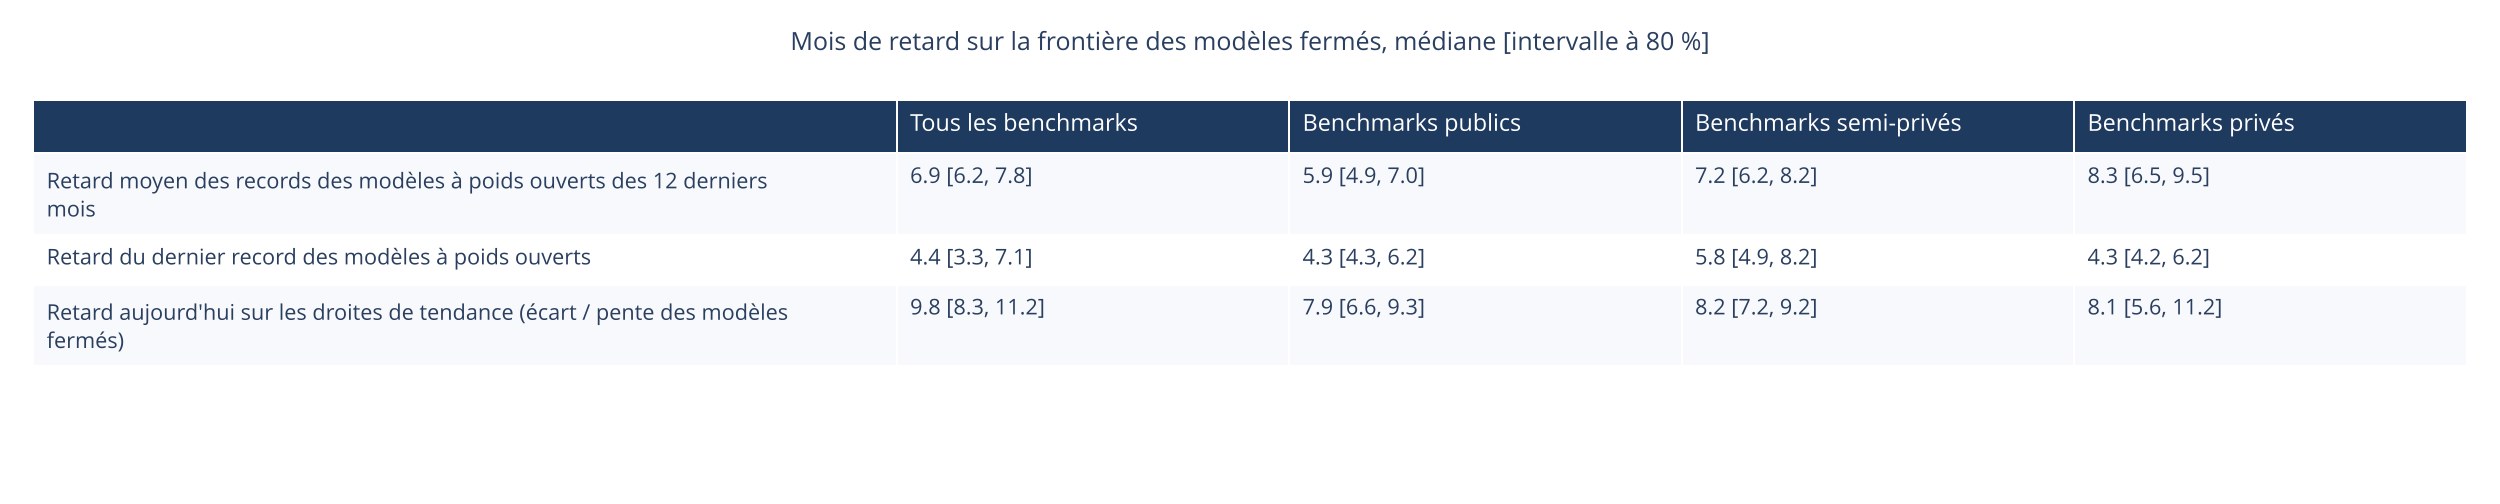
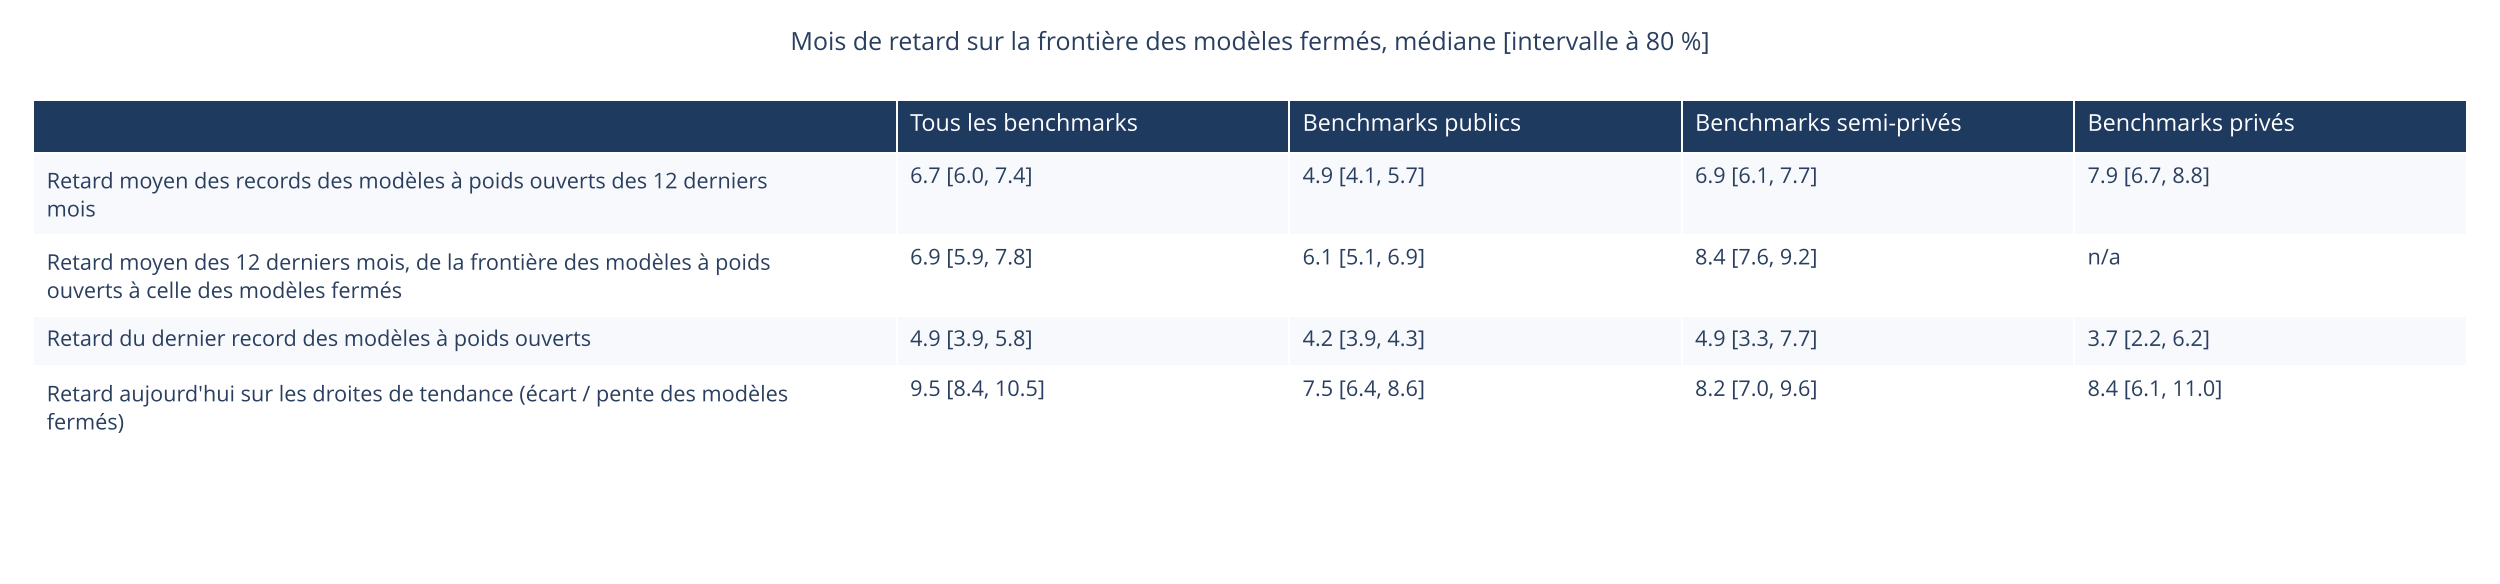
- <svg xmlns="http://www.w3.org/2000/svg" class="main-svg" width="1500" height="302" style="" viewBox="0 0 1500 302">
-   <rect x="0" y="0" width="1500" height="302" style="fill: rgb(255, 255, 255); fill-opacity: 1;" />
-   <defs id="defs-4c77f5">
+ <svg xmlns="http://www.w3.org/2000/svg" class="main-svg" width="1500" height="350" style="" viewBox="0 0 1500 350">
+   <rect x="0" y="0" width="1500" height="350" style="fill: rgb(255, 255, 255); fill-opacity: 1;" />
+   <defs id="defs-507c0b">
    <g class="clips" />
    <g class="gradients" />
    <g class="patterns" />
  </defs>
  <g class="bglayer" />
  <g class="layer-below">
    <g class="imagelayer" />
    <g class="shapelayer" />
  </g>
  <g class="cartesianlayer" />
  <g class="polarlayer" />
  <g class="smithlayer" />
  <g class="ternarylayer" />
  <g class="geolayer" />
  <g class="funnelarealayer" />
  <g class="pielayer" />
  <g class="iciclelayer" />
  <g class="treemaplayer" />
  <g class="sunburstlayer" />
  <g class="glimages" />
-   <g class="table" overflow="visible" width="1500" height="302" transform="" style="box-sizing: content-box; position: absolute; left: 0px; overflow: visible; shape-rendering: crispedges; pointer-events: all;">
-     <g class="table-control-view" transform="translate(20,60)" clip-path="url(#clip4c77f5_scrollAreaBottomClip_2de0catrue)" style="box-sizing: content-box;">
-       <rect class="scroll-background" fill="none" width="1460" height="232" />
-       <g class="y-column" transform="" clip-path="url(#clip4c77f5_columnBoundaryClippath_2de0catrue_0)">
+   <g class="table" overflow="visible" width="1500" height="350" transform="" style="box-sizing: content-box; position: absolute; left: 0px; overflow: visible; shape-rendering: crispedges; pointer-events: all;">
+     <g class="table-control-view" transform="translate(20,60)" clip-path="url(#clip507c0b_scrollAreaBottomClip_b8bd2etrue)" style="box-sizing: content-box;">
+       <rect class="scroll-background" fill="none" width="1460" height="280" />
+       <g class="y-column" transform="" clip-path="url(#clip507c0b_columnBoundaryClippath_b8bd2etrue_0)">
        <g class="column-block" id="cells1" transform="" style="cursor: default;">
          <g class="column-cells">
            <g class="column-cell" transform="translate(0,32)">
              <rect class="cell-rect" width="518.065" stroke-width="1" style="stroke: rgb(255, 255, 255); stroke-opacity: 1; fill: rgb(247, 249, 252); fill-opacity: 1;" height="48.9" />
              <g class="cell-text-holder" transform="translate(8,21)" style="shape-rendering: geometricprecision;">
                <text class="cell-text" dy="0" x="0" y="0" style="cursor: auto; font-family: 'Open Sans', verdana, arial, sans-serif; font-size: 13px; fill: rgb(42, 63, 95); fill-opacity: 1; white-space: pre;">
                  <tspan class="line" dy="0em" x="0" y="0">Retard moyen des records des modèles à poids ouverts des 12 derniers</tspan>
                  <tspan class="line" dy="1.3em" x="0" y="0">mois</tspan>
                </text>
              </g>
            </g>
            <g class="column-cell" transform="translate(0,80.9)">
-               <rect class="cell-rect" width="518.065" stroke-width="1" style="stroke: rgb(255, 255, 255); stroke-opacity: 1; fill: rgb(255, 255, 255); fill-opacity: 1;" height="30" />
+               <rect class="cell-rect" width="518.065" stroke-width="1" style="stroke: rgb(255, 255, 255); stroke-opacity: 1; fill: rgb(255, 255, 255); fill-opacity: 1;" height="48.9" />
+               <g class="cell-text-holder" transform="translate(8,21)" style="shape-rendering: geometricprecision;">
+                 <text class="cell-text" dy="0" x="0" y="0" style="cursor: auto; font-family: 'Open Sans', verdana, arial, sans-serif; font-size: 13px; fill: rgb(42, 63, 95); fill-opacity: 1; white-space: pre;">
+                   <tspan class="line" dy="0em" x="0" y="0">Retard moyen des 12 derniers mois, de la frontière des modèles à poids</tspan>
+                   <tspan class="line" dy="1.3em" x="0" y="0">ouverts à celle des modèles fermés</tspan>
+                 </text>
+               </g>
+             </g>
+             <g class="column-cell" transform="translate(0,129.8)">
+               <rect class="cell-rect" width="518.065" stroke-width="1" style="stroke: rgb(255, 255, 255); stroke-opacity: 1; fill: rgb(247, 249, 252); fill-opacity: 1;" height="30" />
              <g class="cell-text-holder" transform="translate(8,8)" text-anchor="start" style="shape-rendering: geometricprecision;">
                <text class="cell-text" dy="0.75em" x="0" y="0" style="cursor: auto; font-family: 'Open Sans', verdana, arial, sans-serif; font-size: 13px; fill: rgb(42, 63, 95); fill-opacity: 1; white-space: pre;">Retard du dernier record des modèles à poids ouverts</text>
              </g>
            </g>
-             <g class="column-cell" transform="translate(0,110.9)">
-               <rect class="cell-rect" width="518.065" stroke-width="1" style="stroke: rgb(255, 255, 255); stroke-opacity: 1; fill: rgb(247, 249, 252); fill-opacity: 1;" height="48.9" />
+             <g class="column-cell" transform="translate(0,159.8)">
+               <rect class="cell-rect" width="518.065" stroke-width="1" style="stroke: rgb(255, 255, 255); stroke-opacity: 1; fill: rgb(255, 255, 255); fill-opacity: 1;" height="48.9" />
              <g class="cell-text-holder" transform="translate(8,21)" style="shape-rendering: geometricprecision;">
                <text class="cell-text" dy="0" x="0" y="0" style="cursor: auto; font-family: 'Open Sans', verdana, arial, sans-serif; font-size: 13px; fill: rgb(42, 63, 95); fill-opacity: 1; white-space: pre;">
                  <tspan class="line" dy="0em" x="0" y="0">Retard aujourd'hui sur les droites de tendance (écart / pente des modèles</tspan>
                  <tspan class="line" dy="1.3em" x="0" y="0">fermés)</tspan>
                </text>
              </g>
            </g>
          </g>
        </g>
        <g class="column-block" id="cells2" transform="" style="cursor: default;">
          <g class="column-cells" />
        </g>
        <g class="column-block" id="header" style="cursor: ew-resize;">
          <g class="column-cells">
            <g class="column-cell" transform="">
              <rect class="cell-rect" width="518.065" stroke-width="1" style="stroke: rgb(255, 255, 255); stroke-opacity: 1; fill: rgb(31, 58, 95); fill-opacity: 1;" height="32" />
              <g class="cell-text-holder" transform="translate(8,8)" text-anchor="start" style="shape-rendering: geometricprecision;">
                <text class="cell-text" dy="0.75em" style="cursor: auto; font-family: 'Open Sans', verdana, arial, sans-serif; font-size: 14px; fill: rgb(255, 255, 255); fill-opacity: 1;" />
              </g>
            </g>
          </g>
        </g>
        <g class="column-boundary" />
-         <clipPath class="column-boundary-clippath" id="clip4c77f5_columnBoundaryClippath_2de0catrue_0">
-           <rect class="column-boundary-rect" fill="none" width="520.065" height="239" x="-1" y="-1" />
-         </clipPath>
-       </g>
-       <g class="y-column" transform="translate(518.0645,0)" clip-path="url(#clip4c77f5_columnBoundaryClippath_2de0catrue_1)">
-         <g class="column-block" id="cells1" transform="" style="cursor: default;">
-           <g class="column-cells">
-             <g class="column-cell" transform="translate(0,32)">
-               <rect class="cell-rect" width="235.484" stroke-width="1" style="stroke: rgb(255, 255, 255); stroke-opacity: 1; fill: rgb(247, 249, 252); fill-opacity: 1;" height="48.9" />
-               <g class="cell-text-holder" transform="translate(8,8)" text-anchor="start" style="shape-rendering: geometricprecision;">
-                 <text class="cell-text" dy="0.75em" x="0" y="0" style="cursor: auto; font-family: 'Open Sans', verdana, arial, sans-serif; font-size: 13px; fill: rgb(42, 63, 95); fill-opacity: 1; white-space: pre;">6.9 [6.2, 7.8]</text>
-               </g>
-             </g>
-             <g class="column-cell" transform="translate(0,80.9)">
-               <rect class="cell-rect" width="235.484" stroke-width="1" style="stroke: rgb(255, 255, 255); stroke-opacity: 1; fill: rgb(255, 255, 255); fill-opacity: 1;" height="30" />
-               <g class="cell-text-holder" transform="translate(8,8)" text-anchor="start" style="shape-rendering: geometricprecision;">
-                 <text class="cell-text" dy="0.75em" x="0" y="0" style="cursor: auto; font-family: 'Open Sans', verdana, arial, sans-serif; font-size: 13px; fill: rgb(42, 63, 95); fill-opacity: 1; white-space: pre;">4.4 [3.3, 7.1]</text>
-               </g>
-             </g>
-             <g class="column-cell" transform="translate(0,110.9)">
-               <rect class="cell-rect" width="235.484" stroke-width="1" style="stroke: rgb(255, 255, 255); stroke-opacity: 1; fill: rgb(247, 249, 252); fill-opacity: 1;" height="48.9" />
-               <g class="cell-text-holder" transform="translate(8,8)" text-anchor="start" style="shape-rendering: geometricprecision;">
-                 <text class="cell-text" dy="0.75em" x="0" y="0" style="cursor: auto; font-family: 'Open Sans', verdana, arial, sans-serif; font-size: 13px; fill: rgb(42, 63, 95); fill-opacity: 1; white-space: pre;">9.8 [8.3, 11.2]</text>
+         <clipPath class="column-boundary-clippath" id="clip507c0b_columnBoundaryClippath_b8bd2etrue_0">
+           <rect class="column-boundary-rect" fill="none" width="520.065" height="287" x="-1" y="-1" />
+         </clipPath>
+       </g>
+       <g class="y-column" transform="translate(518.0645,0)" clip-path="url(#clip507c0b_columnBoundaryClippath_b8bd2etrue_1)">
+         <g class="column-block" id="cells1" transform="" style="cursor: default;">
+           <g class="column-cells">
+             <g class="column-cell" transform="translate(0,32)">
+               <rect class="cell-rect" width="235.484" stroke-width="1" style="stroke: rgb(255, 255, 255); stroke-opacity: 1; fill: rgb(247, 249, 252); fill-opacity: 1;" height="48.9" />
+               <g class="cell-text-holder" transform="translate(8,8)" text-anchor="start" style="shape-rendering: geometricprecision;">
+                 <text class="cell-text" dy="0.75em" x="0" y="0" style="cursor: auto; font-family: 'Open Sans', verdana, arial, sans-serif; font-size: 13px; fill: rgb(42, 63, 95); fill-opacity: 1; white-space: pre;">6.7 [6.0, 7.4]</text>
+               </g>
+             </g>
+             <g class="column-cell" transform="translate(0,80.9)">
+               <rect class="cell-rect" width="235.484" stroke-width="1" style="stroke: rgb(255, 255, 255); stroke-opacity: 1; fill: rgb(255, 255, 255); fill-opacity: 1;" height="48.9" />
+               <g class="cell-text-holder" transform="translate(8,8)" text-anchor="start" style="shape-rendering: geometricprecision;">
+                 <text class="cell-text" dy="0.75em" x="0" y="0" style="cursor: auto; font-family: 'Open Sans', verdana, arial, sans-serif; font-size: 13px; fill: rgb(42, 63, 95); fill-opacity: 1; white-space: pre;">6.9 [5.9, 7.8]</text>
+               </g>
+             </g>
+             <g class="column-cell" transform="translate(0,129.8)">
+               <rect class="cell-rect" width="235.484" stroke-width="1" style="stroke: rgb(255, 255, 255); stroke-opacity: 1; fill: rgb(247, 249, 252); fill-opacity: 1;" height="30" />
+               <g class="cell-text-holder" transform="translate(8,8)" text-anchor="start" style="shape-rendering: geometricprecision;">
+                 <text class="cell-text" dy="0.75em" x="0" y="0" style="cursor: auto; font-family: 'Open Sans', verdana, arial, sans-serif; font-size: 13px; fill: rgb(42, 63, 95); fill-opacity: 1; white-space: pre;">4.9 [3.9, 5.8]</text>
+               </g>
+             </g>
+             <g class="column-cell" transform="translate(0,159.8)">
+               <rect class="cell-rect" width="235.484" stroke-width="1" style="stroke: rgb(255, 255, 255); stroke-opacity: 1; fill: rgb(255, 255, 255); fill-opacity: 1;" height="48.9" />
+               <g class="cell-text-holder" transform="translate(8,8)" text-anchor="start" style="shape-rendering: geometricprecision;">
+                 <text class="cell-text" dy="0.75em" x="0" y="0" style="cursor: auto; font-family: 'Open Sans', verdana, arial, sans-serif; font-size: 13px; fill: rgb(42, 63, 95); fill-opacity: 1; white-space: pre;">9.5 [8.4, 10.5]</text>
              </g>
            </g>
          </g>
        </g>
        <g class="column-block" id="cells2" transform="" style="cursor: default;">
          <g class="column-cells" />
        </g>
        <g class="column-block" id="header" style="cursor: ew-resize;">
          <g class="column-cells">
            <g class="column-cell" transform="">
              <rect class="cell-rect" width="235.484" stroke-width="1" style="stroke: rgb(255, 255, 255); stroke-opacity: 1; fill: rgb(31, 58, 95); fill-opacity: 1;" height="32" />
              <g class="cell-text-holder" transform="translate(8,8)" text-anchor="start" style="shape-rendering: geometricprecision;">
                <text class="cell-text" dy="0.75em" x="0" y="0" style="cursor: auto; font-family: 'Open Sans', verdana, arial, sans-serif; font-size: 14px; fill: rgb(255, 255, 255); fill-opacity: 1; white-space: pre;">Tous les benchmarks</text>
              </g>
            </g>
          </g>
        </g>
        <g class="column-boundary" />
-         <clipPath class="column-boundary-clippath" id="clip4c77f5_columnBoundaryClippath_2de0catrue_1">
-           <rect class="column-boundary-rect" fill="none" width="237.484" height="239" x="-1" y="-1" />
-         </clipPath>
-       </g>
-       <g class="y-column" transform="translate(753.5484,0)" clip-path="url(#clip4c77f5_columnBoundaryClippath_2de0catrue_2)">
-         <g class="column-block" id="cells1" transform="" style="cursor: default;">
-           <g class="column-cells">
-             <g class="column-cell" transform="translate(0,32)">
-               <rect class="cell-rect" width="235.484" stroke-width="1" style="stroke: rgb(255, 255, 255); stroke-opacity: 1; fill: rgb(247, 249, 252); fill-opacity: 1;" height="48.9" />
-               <g class="cell-text-holder" transform="translate(8,8)" text-anchor="start" style="shape-rendering: geometricprecision;">
-                 <text class="cell-text" dy="0.75em" x="0" y="0" style="cursor: auto; font-family: 'Open Sans', verdana, arial, sans-serif; font-size: 13px; fill: rgb(42, 63, 95); fill-opacity: 1; white-space: pre;">5.9 [4.9, 7.0]</text>
-               </g>
-             </g>
-             <g class="column-cell" transform="translate(0,80.9)">
-               <rect class="cell-rect" width="235.484" stroke-width="1" style="stroke: rgb(255, 255, 255); stroke-opacity: 1; fill: rgb(255, 255, 255); fill-opacity: 1;" height="30" />
-               <g class="cell-text-holder" transform="translate(8,8)" text-anchor="start" style="shape-rendering: geometricprecision;">
-                 <text class="cell-text" dy="0.75em" x="0" y="0" style="cursor: auto; font-family: 'Open Sans', verdana, arial, sans-serif; font-size: 13px; fill: rgb(42, 63, 95); fill-opacity: 1; white-space: pre;">4.3 [4.3, 6.2]</text>
-               </g>
-             </g>
-             <g class="column-cell" transform="translate(0,110.9)">
-               <rect class="cell-rect" width="235.484" stroke-width="1" style="stroke: rgb(255, 255, 255); stroke-opacity: 1; fill: rgb(247, 249, 252); fill-opacity: 1;" height="48.9" />
-               <g class="cell-text-holder" transform="translate(8,8)" text-anchor="start" style="shape-rendering: geometricprecision;">
-                 <text class="cell-text" dy="0.75em" x="0" y="0" style="cursor: auto; font-family: 'Open Sans', verdana, arial, sans-serif; font-size: 13px; fill: rgb(42, 63, 95); fill-opacity: 1; white-space: pre;">7.9 [6.6, 9.3]</text>
+         <clipPath class="column-boundary-clippath" id="clip507c0b_columnBoundaryClippath_b8bd2etrue_1">
+           <rect class="column-boundary-rect" fill="none" width="237.484" height="287" x="-1" y="-1" />
+         </clipPath>
+       </g>
+       <g class="y-column" transform="translate(753.5484,0)" clip-path="url(#clip507c0b_columnBoundaryClippath_b8bd2etrue_2)">
+         <g class="column-block" id="cells1" transform="" style="cursor: default;">
+           <g class="column-cells">
+             <g class="column-cell" transform="translate(0,32)">
+               <rect class="cell-rect" width="235.484" stroke-width="1" style="stroke: rgb(255, 255, 255); stroke-opacity: 1; fill: rgb(247, 249, 252); fill-opacity: 1;" height="48.9" />
+               <g class="cell-text-holder" transform="translate(8,8)" text-anchor="start" style="shape-rendering: geometricprecision;">
+                 <text class="cell-text" dy="0.75em" x="0" y="0" style="cursor: auto; font-family: 'Open Sans', verdana, arial, sans-serif; font-size: 13px; fill: rgb(42, 63, 95); fill-opacity: 1; white-space: pre;">4.9 [4.1, 5.7]</text>
+               </g>
+             </g>
+             <g class="column-cell" transform="translate(0,80.9)">
+               <rect class="cell-rect" width="235.484" stroke-width="1" style="stroke: rgb(255, 255, 255); stroke-opacity: 1; fill: rgb(255, 255, 255); fill-opacity: 1;" height="48.9" />
+               <g class="cell-text-holder" transform="translate(8,8)" text-anchor="start" style="shape-rendering: geometricprecision;">
+                 <text class="cell-text" dy="0.75em" x="0" y="0" style="cursor: auto; font-family: 'Open Sans', verdana, arial, sans-serif; font-size: 13px; fill: rgb(42, 63, 95); fill-opacity: 1; white-space: pre;">6.1 [5.1, 6.9]</text>
+               </g>
+             </g>
+             <g class="column-cell" transform="translate(0,129.8)">
+               <rect class="cell-rect" width="235.484" stroke-width="1" style="stroke: rgb(255, 255, 255); stroke-opacity: 1; fill: rgb(247, 249, 252); fill-opacity: 1;" height="30" />
+               <g class="cell-text-holder" transform="translate(8,8)" text-anchor="start" style="shape-rendering: geometricprecision;">
+                 <text class="cell-text" dy="0.75em" x="0" y="0" style="cursor: auto; font-family: 'Open Sans', verdana, arial, sans-serif; font-size: 13px; fill: rgb(42, 63, 95); fill-opacity: 1; white-space: pre;">4.2 [3.9, 4.3]</text>
+               </g>
+             </g>
+             <g class="column-cell" transform="translate(0,159.8)">
+               <rect class="cell-rect" width="235.484" stroke-width="1" style="stroke: rgb(255, 255, 255); stroke-opacity: 1; fill: rgb(255, 255, 255); fill-opacity: 1;" height="48.9" />
+               <g class="cell-text-holder" transform="translate(8,8)" text-anchor="start" style="shape-rendering: geometricprecision;">
+                 <text class="cell-text" dy="0.75em" x="0" y="0" style="cursor: auto; font-family: 'Open Sans', verdana, arial, sans-serif; font-size: 13px; fill: rgb(42, 63, 95); fill-opacity: 1; white-space: pre;">7.5 [6.4, 8.6]</text>
              </g>
            </g>
          </g>
        </g>
        <g class="column-block" id="cells2" transform="" style="cursor: default;">
          <g class="column-cells" />
        </g>
        <g class="column-block" id="header" style="cursor: ew-resize;">
          <g class="column-cells">
            <g class="column-cell" transform="">
              <rect class="cell-rect" width="235.484" stroke-width="1" style="stroke: rgb(255, 255, 255); stroke-opacity: 1; fill: rgb(31, 58, 95); fill-opacity: 1;" height="32" />
              <g class="cell-text-holder" transform="translate(8,8)" text-anchor="start" style="shape-rendering: geometricprecision;">
                <text class="cell-text" dy="0.75em" x="0" y="0" style="cursor: auto; font-family: 'Open Sans', verdana, arial, sans-serif; font-size: 14px; fill: rgb(255, 255, 255); fill-opacity: 1; white-space: pre;">Benchmarks publics</text>
              </g>
            </g>
          </g>
        </g>
        <g class="column-boundary" />
-         <clipPath class="column-boundary-clippath" id="clip4c77f5_columnBoundaryClippath_2de0catrue_2">
-           <rect class="column-boundary-rect" fill="none" width="237.484" height="239" x="-1" y="-1" />
-         </clipPath>
-       </g>
-       <g class="y-column" transform="translate(989.0323,0)" clip-path="url(#clip4c77f5_columnBoundaryClippath_2de0catrue_3)">
-         <g class="column-block" id="cells1" transform="" style="cursor: default;">
-           <g class="column-cells">
-             <g class="column-cell" transform="translate(0,32)">
-               <rect class="cell-rect" width="235.484" stroke-width="1" style="stroke: rgb(255, 255, 255); stroke-opacity: 1; fill: rgb(247, 249, 252); fill-opacity: 1;" height="48.9" />
-               <g class="cell-text-holder" transform="translate(8,8)" text-anchor="start" style="shape-rendering: geometricprecision;">
-                 <text class="cell-text" dy="0.75em" x="0" y="0" style="cursor: auto; font-family: 'Open Sans', verdana, arial, sans-serif; font-size: 13px; fill: rgb(42, 63, 95); fill-opacity: 1; white-space: pre;">7.2 [6.2, 8.2]</text>
-               </g>
-             </g>
-             <g class="column-cell" transform="translate(0,80.9)">
-               <rect class="cell-rect" width="235.484" stroke-width="1" style="stroke: rgb(255, 255, 255); stroke-opacity: 1; fill: rgb(255, 255, 255); fill-opacity: 1;" height="30" />
-               <g class="cell-text-holder" transform="translate(8,8)" text-anchor="start" style="shape-rendering: geometricprecision;">
-                 <text class="cell-text" dy="0.75em" x="0" y="0" style="cursor: auto; font-family: 'Open Sans', verdana, arial, sans-serif; font-size: 13px; fill: rgb(42, 63, 95); fill-opacity: 1; white-space: pre;">5.8 [4.9, 8.2]</text>
-               </g>
-             </g>
-             <g class="column-cell" transform="translate(0,110.9)">
-               <rect class="cell-rect" width="235.484" stroke-width="1" style="stroke: rgb(255, 255, 255); stroke-opacity: 1; fill: rgb(247, 249, 252); fill-opacity: 1;" height="48.9" />
-               <g class="cell-text-holder" transform="translate(8,8)" text-anchor="start" style="shape-rendering: geometricprecision;">
-                 <text class="cell-text" dy="0.75em" x="0" y="0" style="cursor: auto; font-family: 'Open Sans', verdana, arial, sans-serif; font-size: 13px; fill: rgb(42, 63, 95); fill-opacity: 1; white-space: pre;">8.2 [7.2, 9.2]</text>
+         <clipPath class="column-boundary-clippath" id="clip507c0b_columnBoundaryClippath_b8bd2etrue_2">
+           <rect class="column-boundary-rect" fill="none" width="237.484" height="287" x="-1" y="-1" />
+         </clipPath>
+       </g>
+       <g class="y-column" transform="translate(989.0323,0)" clip-path="url(#clip507c0b_columnBoundaryClippath_b8bd2etrue_3)">
+         <g class="column-block" id="cells1" transform="" style="cursor: default;">
+           <g class="column-cells">
+             <g class="column-cell" transform="translate(0,32)">
+               <rect class="cell-rect" width="235.484" stroke-width="1" style="stroke: rgb(255, 255, 255); stroke-opacity: 1; fill: rgb(247, 249, 252); fill-opacity: 1;" height="48.9" />
+               <g class="cell-text-holder" transform="translate(8,8)" text-anchor="start" style="shape-rendering: geometricprecision;">
+                 <text class="cell-text" dy="0.75em" x="0" y="0" style="cursor: auto; font-family: 'Open Sans', verdana, arial, sans-serif; font-size: 13px; fill: rgb(42, 63, 95); fill-opacity: 1; white-space: pre;">6.9 [6.1, 7.7]</text>
+               </g>
+             </g>
+             <g class="column-cell" transform="translate(0,80.9)">
+               <rect class="cell-rect" width="235.484" stroke-width="1" style="stroke: rgb(255, 255, 255); stroke-opacity: 1; fill: rgb(255, 255, 255); fill-opacity: 1;" height="48.9" />
+               <g class="cell-text-holder" transform="translate(8,8)" text-anchor="start" style="shape-rendering: geometricprecision;">
+                 <text class="cell-text" dy="0.75em" x="0" y="0" style="cursor: auto; font-family: 'Open Sans', verdana, arial, sans-serif; font-size: 13px; fill: rgb(42, 63, 95); fill-opacity: 1; white-space: pre;">8.4 [7.6, 9.2]</text>
+               </g>
+             </g>
+             <g class="column-cell" transform="translate(0,129.8)">
+               <rect class="cell-rect" width="235.484" stroke-width="1" style="stroke: rgb(255, 255, 255); stroke-opacity: 1; fill: rgb(247, 249, 252); fill-opacity: 1;" height="30" />
+               <g class="cell-text-holder" transform="translate(8,8)" text-anchor="start" style="shape-rendering: geometricprecision;">
+                 <text class="cell-text" dy="0.75em" x="0" y="0" style="cursor: auto; font-family: 'Open Sans', verdana, arial, sans-serif; font-size: 13px; fill: rgb(42, 63, 95); fill-opacity: 1; white-space: pre;">4.9 [3.3, 7.7]</text>
+               </g>
+             </g>
+             <g class="column-cell" transform="translate(0,159.8)">
+               <rect class="cell-rect" width="235.484" stroke-width="1" style="stroke: rgb(255, 255, 255); stroke-opacity: 1; fill: rgb(255, 255, 255); fill-opacity: 1;" height="48.9" />
+               <g class="cell-text-holder" transform="translate(8,8)" text-anchor="start" style="shape-rendering: geometricprecision;">
+                 <text class="cell-text" dy="0.75em" x="0" y="0" style="cursor: auto; font-family: 'Open Sans', verdana, arial, sans-serif; font-size: 13px; fill: rgb(42, 63, 95); fill-opacity: 1; white-space: pre;">8.2 [7.0, 9.6]</text>
              </g>
            </g>
          </g>
        </g>
        <g class="column-block" id="cells2" transform="" style="cursor: default;">
          <g class="column-cells" />
        </g>
        <g class="column-block" id="header" style="cursor: ew-resize;">
          <g class="column-cells">
            <g class="column-cell" transform="">
              <rect class="cell-rect" width="235.484" stroke-width="1" style="stroke: rgb(255, 255, 255); stroke-opacity: 1; fill: rgb(31, 58, 95); fill-opacity: 1;" height="32" />
              <g class="cell-text-holder" transform="translate(8,8)" text-anchor="start" style="shape-rendering: geometricprecision;">
                <text class="cell-text" dy="0.75em" x="0" y="0" style="cursor: auto; font-family: 'Open Sans', verdana, arial, sans-serif; font-size: 14px; fill: rgb(255, 255, 255); fill-opacity: 1; white-space: pre;">Benchmarks semi-privés</text>
              </g>
            </g>
          </g>
        </g>
        <g class="column-boundary" />
-         <clipPath class="column-boundary-clippath" id="clip4c77f5_columnBoundaryClippath_2de0catrue_3">
-           <rect class="column-boundary-rect" fill="none" width="237.484" height="239" x="-1" y="-1" />
-         </clipPath>
-       </g>
-       <g class="y-column" transform="translate(1224.516,0)" clip-path="url(#clip4c77f5_columnBoundaryClippath_2de0catrue_4)">
-         <g class="column-block" id="cells1" transform="" style="cursor: default;">
-           <g class="column-cells">
-             <g class="column-cell" transform="translate(0,32)">
-               <rect class="cell-rect" width="235.484" stroke-width="1" style="stroke: rgb(255, 255, 255); stroke-opacity: 1; fill: rgb(247, 249, 252); fill-opacity: 1;" height="48.9" />
-               <g class="cell-text-holder" transform="translate(8,8)" text-anchor="start" style="shape-rendering: geometricprecision;">
-                 <text class="cell-text" dy="0.75em" x="0" y="0" style="cursor: auto; font-family: 'Open Sans', verdana, arial, sans-serif; font-size: 13px; fill: rgb(42, 63, 95); fill-opacity: 1; white-space: pre;">8.3 [6.5, 9.5]</text>
-               </g>
-             </g>
-             <g class="column-cell" transform="translate(0,80.9)">
-               <rect class="cell-rect" width="235.484" stroke-width="1" style="stroke: rgb(255, 255, 255); stroke-opacity: 1; fill: rgb(255, 255, 255); fill-opacity: 1;" height="30" />
-               <g class="cell-text-holder" transform="translate(8,8)" text-anchor="start" style="shape-rendering: geometricprecision;">
-                 <text class="cell-text" dy="0.75em" x="0" y="0" style="cursor: auto; font-family: 'Open Sans', verdana, arial, sans-serif; font-size: 13px; fill: rgb(42, 63, 95); fill-opacity: 1; white-space: pre;">4.3 [4.2, 6.2]</text>
-               </g>
-             </g>
-             <g class="column-cell" transform="translate(0,110.9)">
-               <rect class="cell-rect" width="235.484" stroke-width="1" style="stroke: rgb(255, 255, 255); stroke-opacity: 1; fill: rgb(247, 249, 252); fill-opacity: 1;" height="48.9" />
-               <g class="cell-text-holder" transform="translate(8,8)" text-anchor="start" style="shape-rendering: geometricprecision;">
-                 <text class="cell-text" dy="0.75em" x="0" y="0" style="cursor: auto; font-family: 'Open Sans', verdana, arial, sans-serif; font-size: 13px; fill: rgb(42, 63, 95); fill-opacity: 1; white-space: pre;">8.1 [5.6, 11.2]</text>
+         <clipPath class="column-boundary-clippath" id="clip507c0b_columnBoundaryClippath_b8bd2etrue_3">
+           <rect class="column-boundary-rect" fill="none" width="237.484" height="287" x="-1" y="-1" />
+         </clipPath>
+       </g>
+       <g class="y-column" transform="translate(1224.516,0)" clip-path="url(#clip507c0b_columnBoundaryClippath_b8bd2etrue_4)">
+         <g class="column-block" id="cells1" transform="" style="cursor: default;">
+           <g class="column-cells">
+             <g class="column-cell" transform="translate(0,32)">
+               <rect class="cell-rect" width="235.484" stroke-width="1" style="stroke: rgb(255, 255, 255); stroke-opacity: 1; fill: rgb(247, 249, 252); fill-opacity: 1;" height="48.9" />
+               <g class="cell-text-holder" transform="translate(8,8)" text-anchor="start" style="shape-rendering: geometricprecision;">
+                 <text class="cell-text" dy="0.75em" x="0" y="0" style="cursor: auto; font-family: 'Open Sans', verdana, arial, sans-serif; font-size: 13px; fill: rgb(42, 63, 95); fill-opacity: 1; white-space: pre;">7.9 [6.7, 8.8]</text>
+               </g>
+             </g>
+             <g class="column-cell" transform="translate(0,80.9)">
+               <rect class="cell-rect" width="235.484" stroke-width="1" style="stroke: rgb(255, 255, 255); stroke-opacity: 1; fill: rgb(255, 255, 255); fill-opacity: 1;" height="48.9" />
+               <g class="cell-text-holder" transform="translate(8,8)" text-anchor="start" style="shape-rendering: geometricprecision;">
+                 <text class="cell-text" dy="0.75em" style="cursor: auto; font-family: 'Open Sans', verdana, arial, sans-serif; font-size: 13px; fill: rgb(42, 63, 95); fill-opacity: 1;">n/a</text>
+               </g>
+             </g>
+             <g class="column-cell" transform="translate(0,129.8)">
+               <rect class="cell-rect" width="235.484" stroke-width="1" style="stroke: rgb(255, 255, 255); stroke-opacity: 1; fill: rgb(247, 249, 252); fill-opacity: 1;" height="30" />
+               <g class="cell-text-holder" transform="translate(8,8)" text-anchor="start" style="shape-rendering: geometricprecision;">
+                 <text class="cell-text" dy="0.75em" x="0" y="0" style="cursor: auto; font-family: 'Open Sans', verdana, arial, sans-serif; font-size: 13px; fill: rgb(42, 63, 95); fill-opacity: 1; white-space: pre;">3.7 [2.2, 6.2]</text>
+               </g>
+             </g>
+             <g class="column-cell" transform="translate(0,159.8)">
+               <rect class="cell-rect" width="235.484" stroke-width="1" style="stroke: rgb(255, 255, 255); stroke-opacity: 1; fill: rgb(255, 255, 255); fill-opacity: 1;" height="48.9" />
+               <g class="cell-text-holder" transform="translate(8,8)" text-anchor="start" style="shape-rendering: geometricprecision;">
+                 <text class="cell-text" dy="0.75em" x="0" y="0" style="cursor: auto; font-family: 'Open Sans', verdana, arial, sans-serif; font-size: 13px; fill: rgb(42, 63, 95); fill-opacity: 1; white-space: pre;">8.4 [6.1, 11.0]</text>
              </g>
            </g>
          </g>
        </g>
        <g class="column-block" id="cells2" transform="" style="cursor: default;">
          <g class="column-cells" />
        </g>
        <g class="column-block" id="header" style="cursor: ew-resize;">
          <g class="column-cells">
            <g class="column-cell" transform="">
              <rect class="cell-rect" width="235.484" stroke-width="1" style="stroke: rgb(255, 255, 255); stroke-opacity: 1; fill: rgb(31, 58, 95); fill-opacity: 1;" height="32" />
              <g class="cell-text-holder" transform="translate(8,8)" text-anchor="start" style="shape-rendering: geometricprecision;">
                <text class="cell-text" dy="0.75em" x="0" y="0" style="cursor: auto; font-family: 'Open Sans', verdana, arial, sans-serif; font-size: 14px; fill: rgb(255, 255, 255); fill-opacity: 1; white-space: pre;">Benchmarks privés</text>
              </g>
            </g>
          </g>
        </g>
        <g class="column-boundary" />
-         <clipPath class="column-boundary-clippath" id="clip4c77f5_columnBoundaryClippath_2de0catrue_4">
-           <rect class="column-boundary-rect" fill="none" width="237.484" height="239" x="-1" y="-1" />
+         <clipPath class="column-boundary-clippath" id="clip507c0b_columnBoundaryClippath_b8bd2etrue_4">
+           <rect class="column-boundary-rect" fill="none" width="237.484" height="287" x="-1" y="-1" />
        </clipPath>
      </g>
      <g class="scrollbar-kit" transform="translate(1469,32)" style="shape-rendering: geometricprecision;">
        <g class="scrollbar">
          <g class="scrollbar-slider" transform="" />
        </g>
      </g>
-       <clipPath class="scroll-area-clip" id="clip4c77f5_scrollAreaBottomClip_2de0catrue">
-         <rect class="scroll-area-clip-rect" x="-45" y="-5" fill="none" width="1550" height="237" />
+       <clipPath class="scroll-area-clip" id="clip507c0b_scrollAreaBottomClip_b8bd2etrue">
+         <rect class="scroll-area-clip-rect" x="-45" y="-5" fill="none" width="1550" height="285" />
      </clipPath>
    </g>
  </g>
-   <defs id="topdefs-4c77f5">
+   <defs id="topdefs-507c0b">
    <g class="clips" />
  </defs>
  <g class="layer-above">
    <g class="imagelayer" />
    <g class="shapelayer" />
  </g>
  <g class="infolayer">
    <g class="g-gtitle">
      <text class="gtitle" x="750" y="30" text-anchor="middle" dy="0em" style="opacity: 1; font-family: 'Open Sans', verdana, arial, sans-serif; font-size: 15px; fill: rgb(42, 63, 95); fill-opacity: 1; white-space: pre;">Mois de retard sur la frontière des modèles fermés, médiane [intervalle à 80 %]</text>
    </g>
  </g>
</svg>
